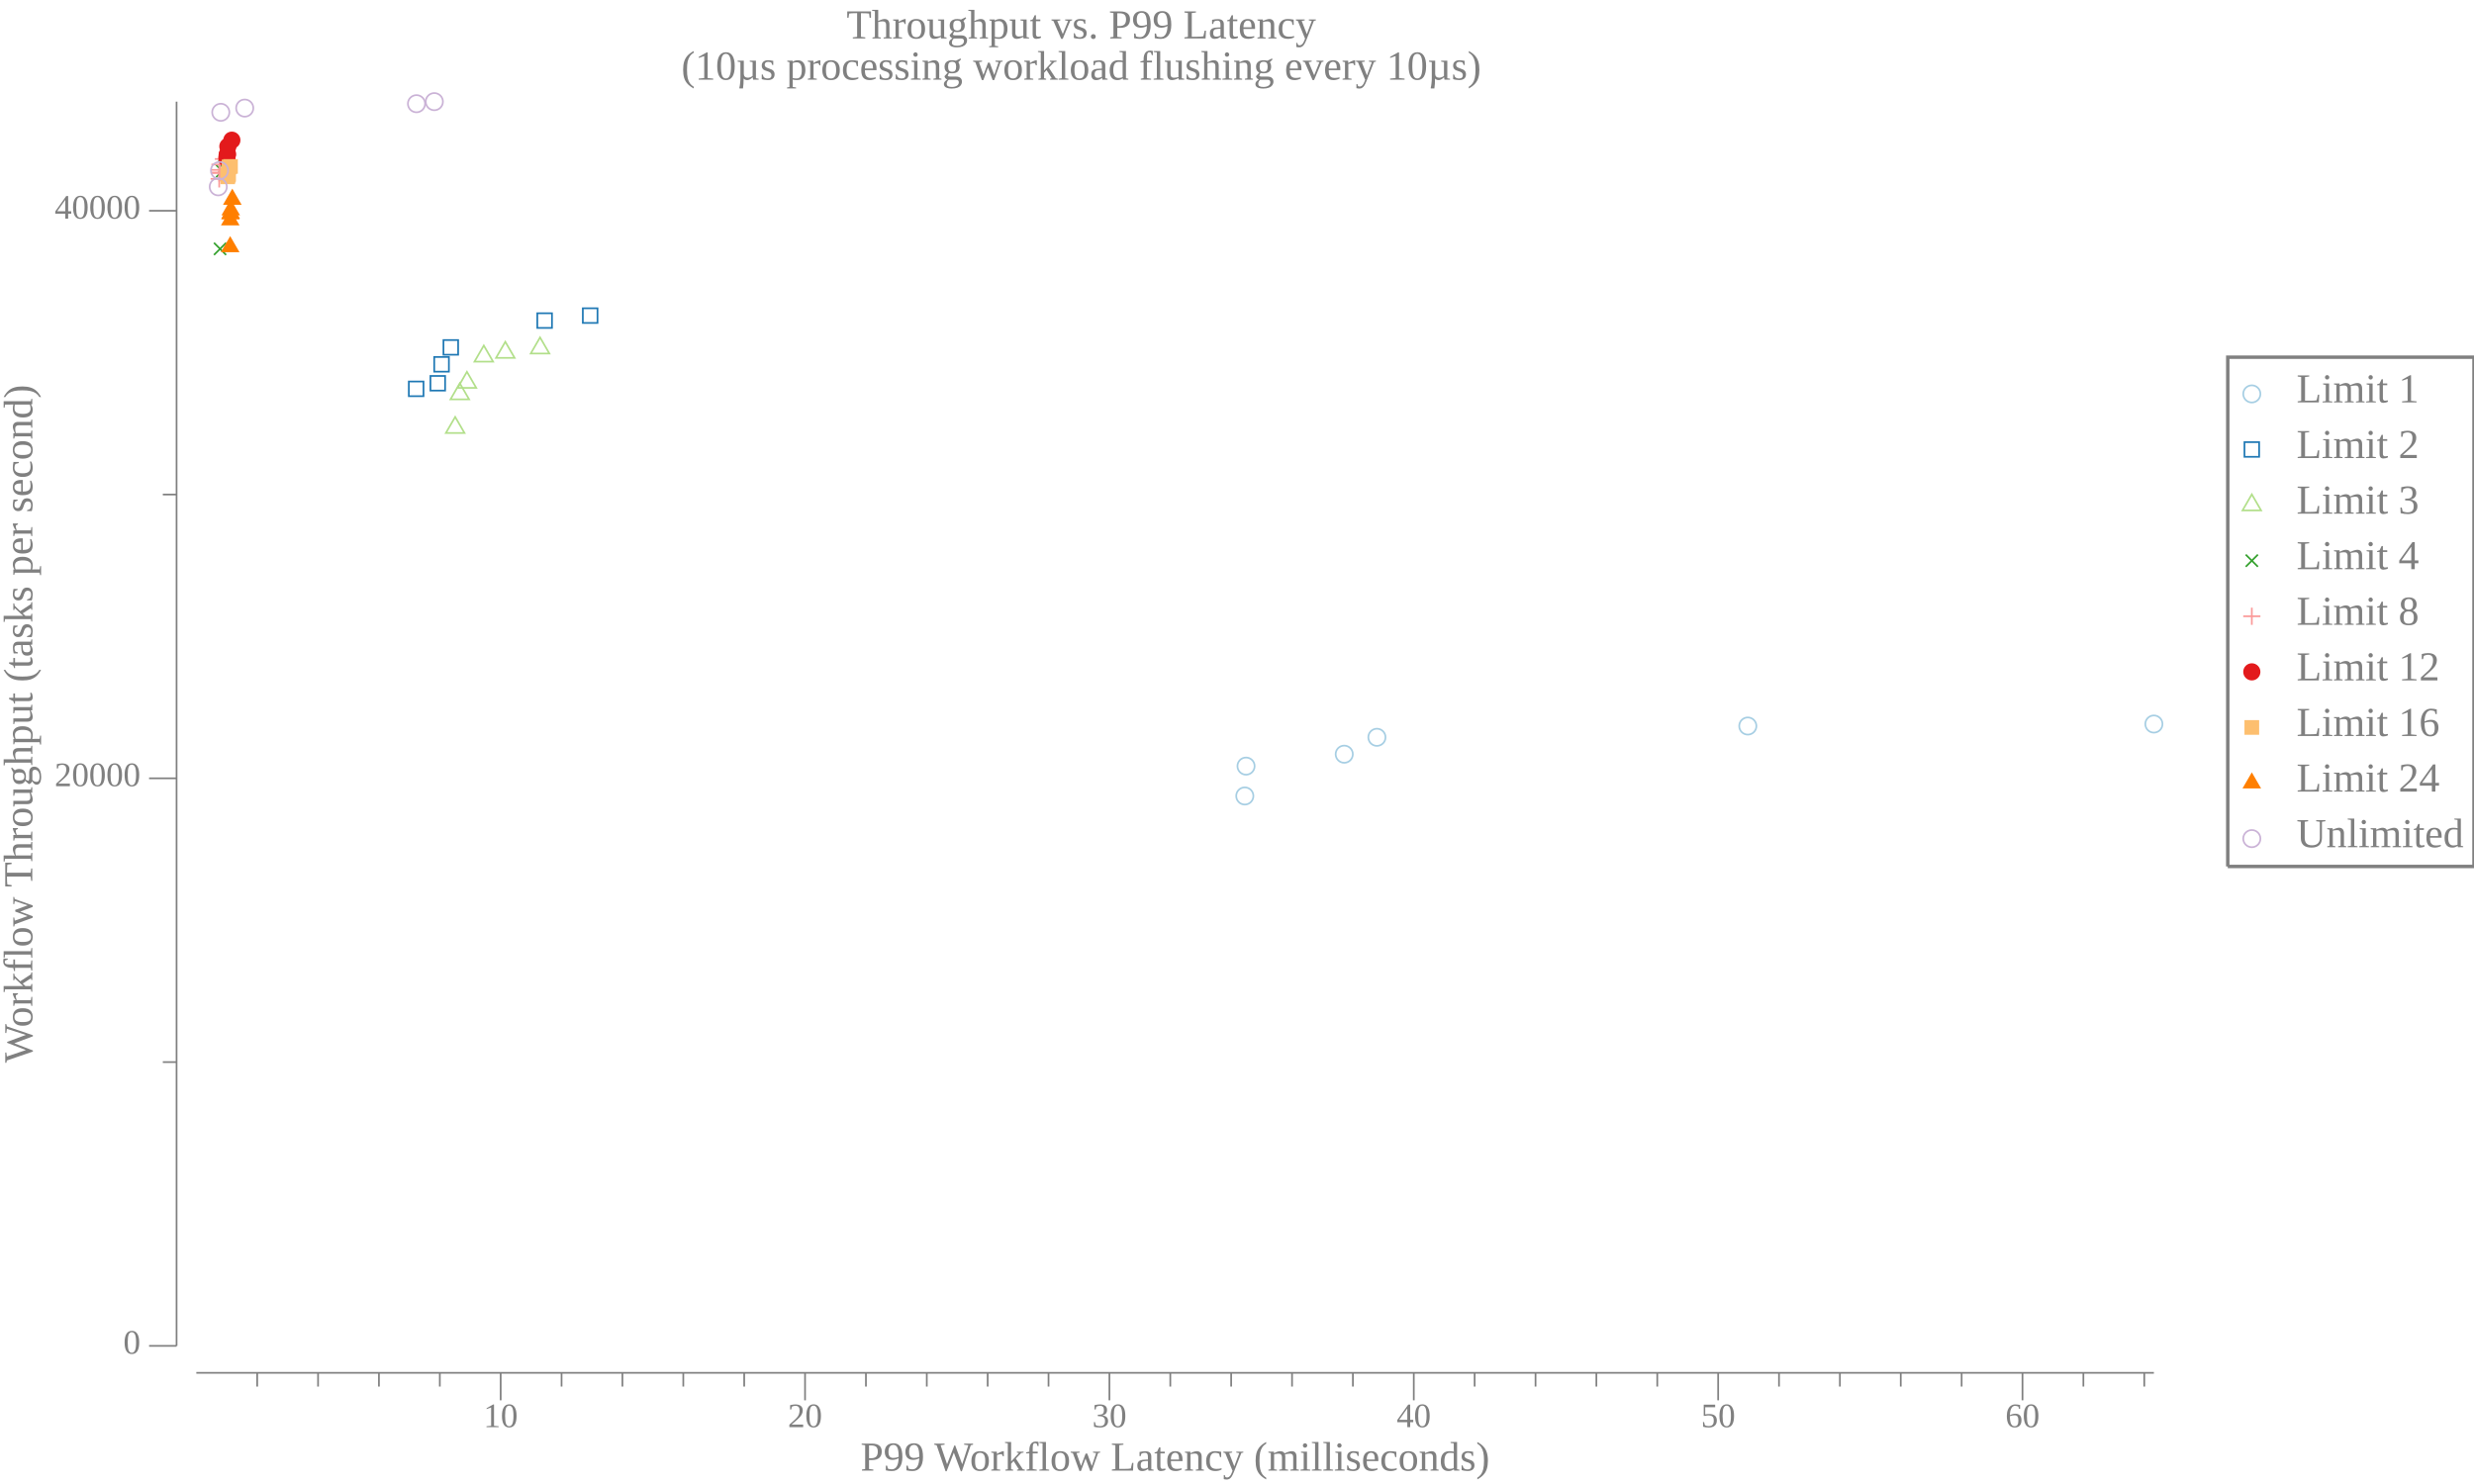
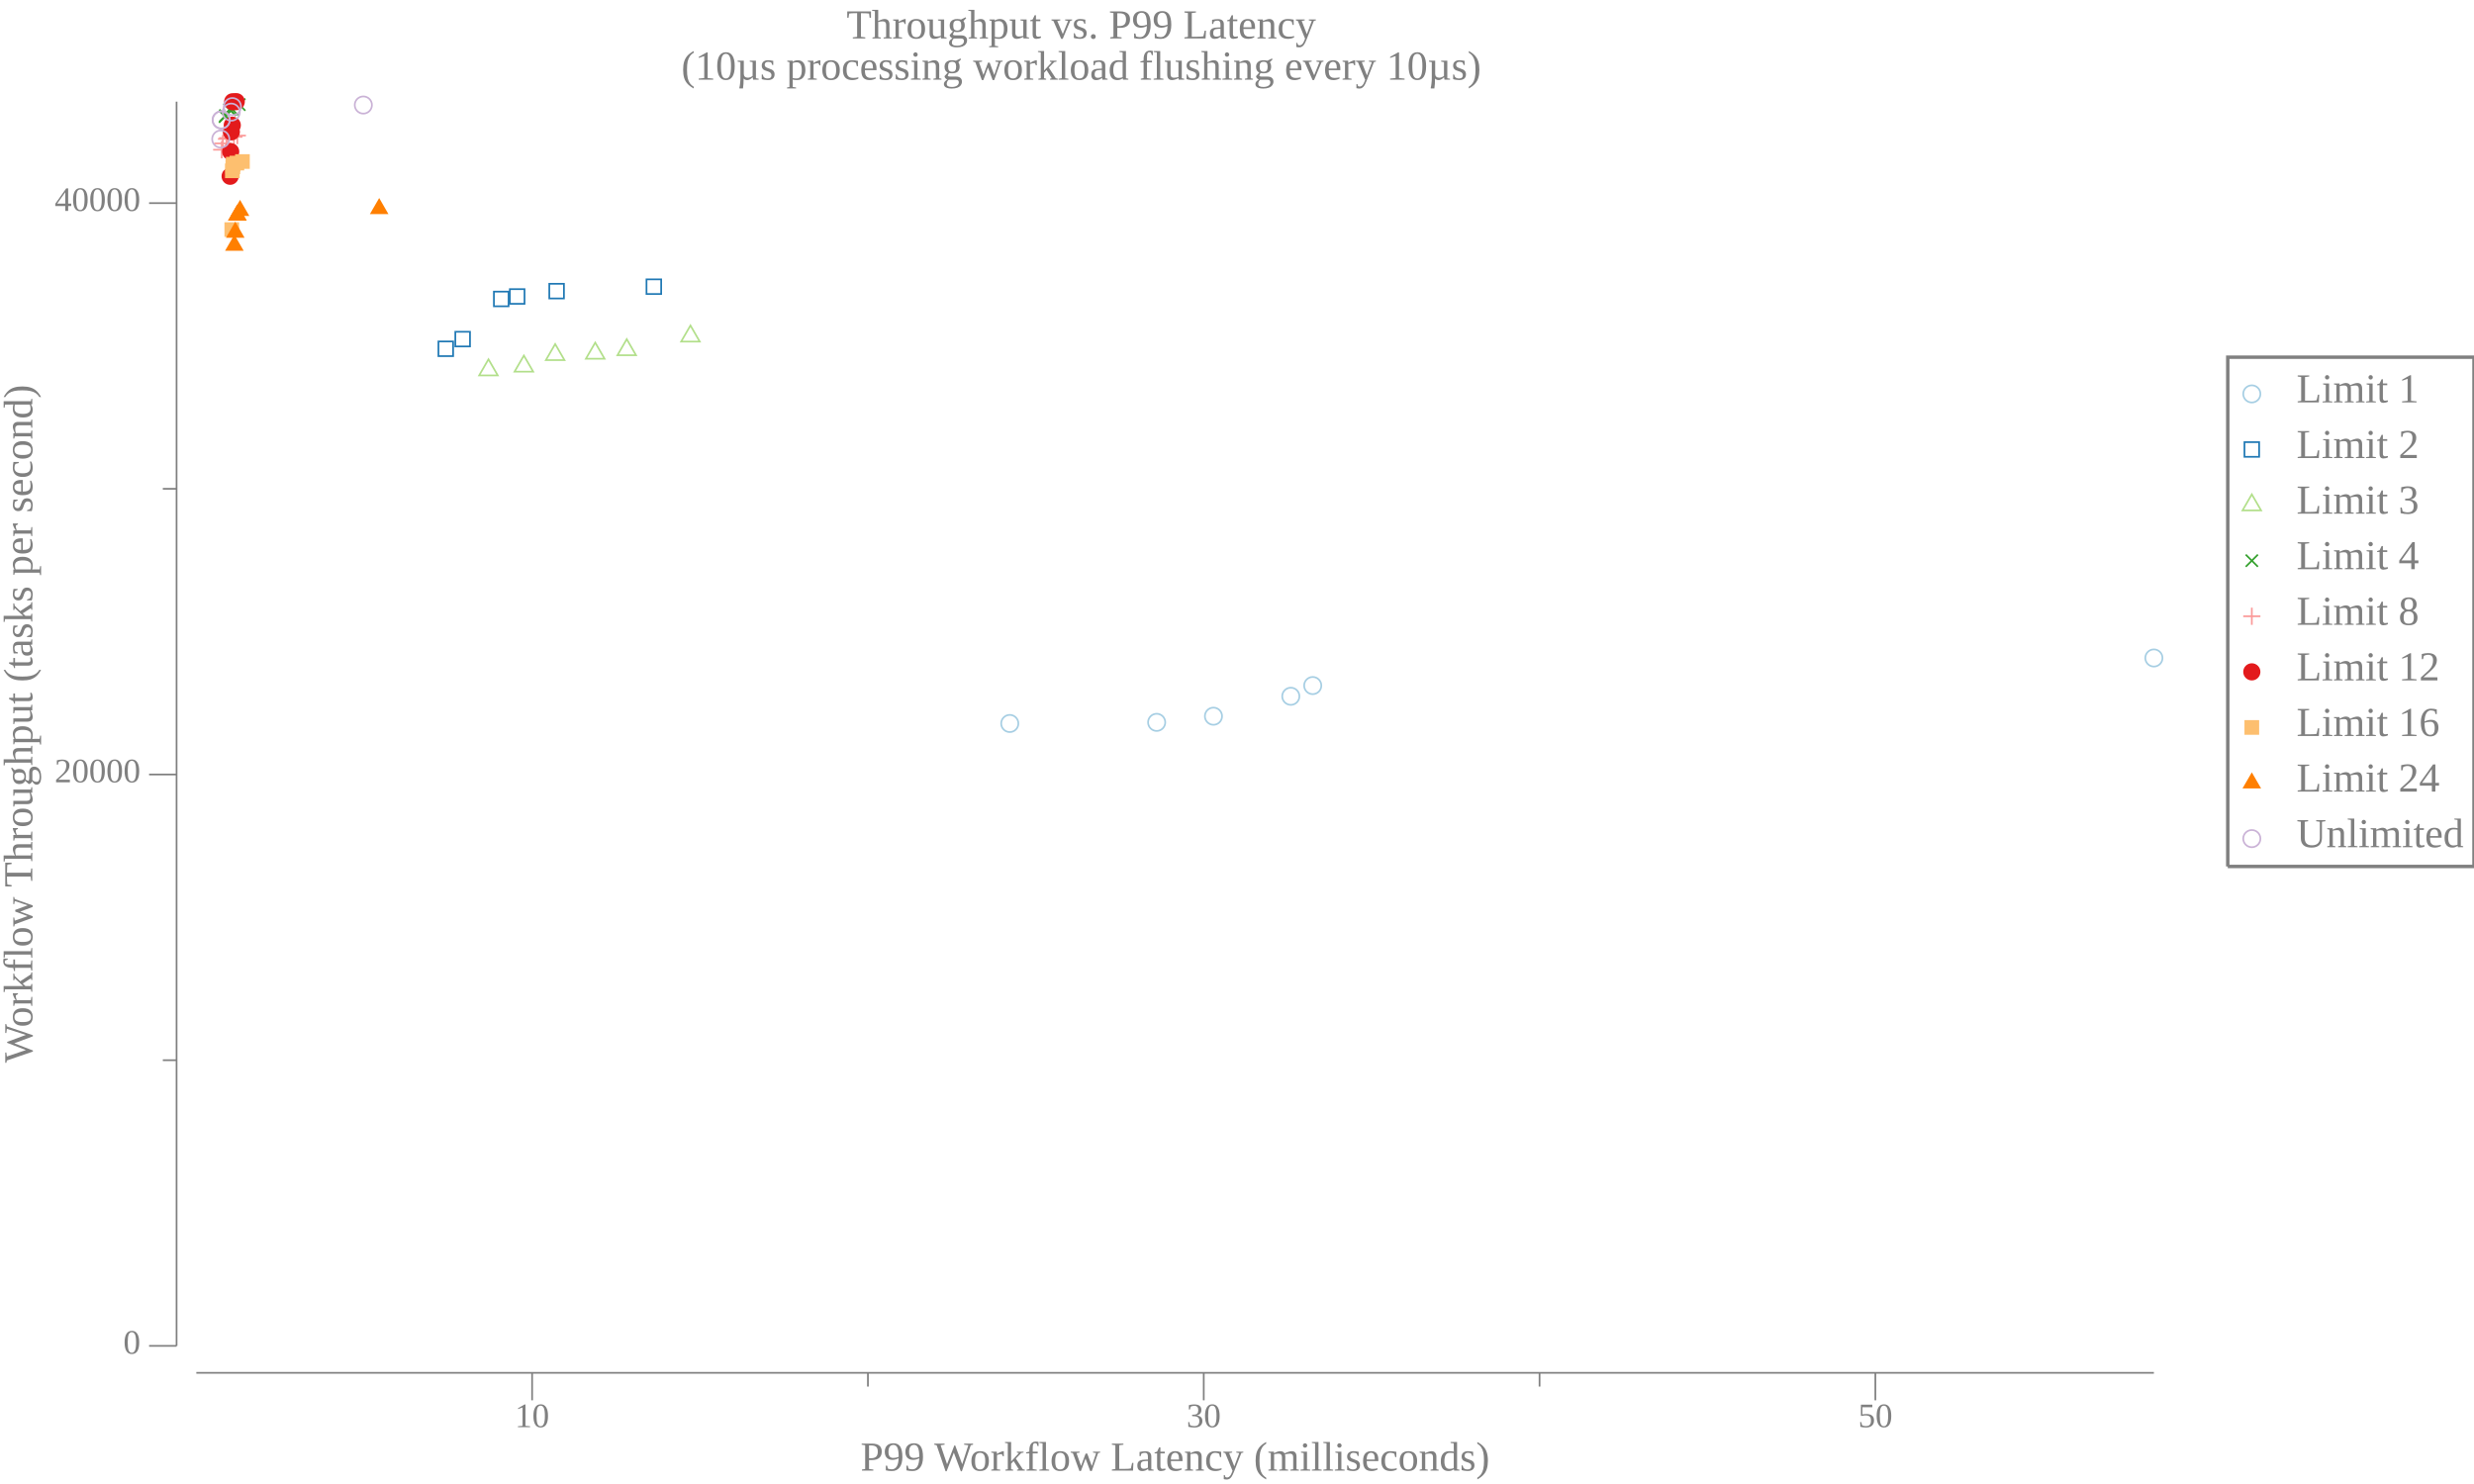
<svg xmlns="http://www.w3.org/2000/svg" width="720pt" height="432pt" viewBox="0 0 720 432">
  <g transform="scale(1, -1) translate(0, -432)">
    <path d="M657.84,317.33A2.5,2.5 0 1 1 652.84,317.33A2.5,2.5 0 1 1 657.84,317.33Z" style="fill:none;stroke:#A6CEE3;stroke-width:0.5" />
    <text x="668.34" y="-314.85" transform="scale(1, -1)" style="font-family:Liberation Serif;font-variant:normal;font-weight:normal;font-style:normal;font-size:12px;fill:#808080">Limit 1</text>
    <path d="M653.2,299.02L657.47,299.02L657.47,303.29L653.2,303.29Z" style="fill:none;stroke:#1F78B4;stroke-width:0.5" />
    <text x="668.34" y="-298.66" transform="scale(1, -1)" style="font-family:Liberation Serif;font-variant:normal;font-weight:normal;font-style:normal;font-size:12px;fill:#808080">Limit 2</text>
    <path d="M655.34,288.09L652.63,283.41L658.04,283.41Z" style="fill:none;stroke:#B2DF8A;stroke-width:0.5" />
    <text x="668.34" y="-282.48" transform="scale(1, -1)" style="font-family:Liberation Serif;font-variant:normal;font-weight:normal;font-style:normal;font-size:12px;fill:#808080">Limit 3</text>
    <path d="M653.57,267.02L657.11,270.55" style="fill:none;stroke:#33A02C;stroke-width:0.5" />
    <path d="M653.57,270.55L657.11,267.02" style="fill:none;stroke:#33A02C;stroke-width:0.5" />
    <text x="668.34" y="-266.3" transform="scale(1, -1)" style="font-family:Liberation Serif;font-variant:normal;font-weight:normal;font-style:normal;font-size:12px;fill:#808080">Limit 4</text>
    <path d="M655.34,255.1L655.34,250.1" style="fill:none;stroke:#FB9A99;stroke-width:0.5" />
    <path d="M652.84,252.6L657.84,252.6" style="fill:none;stroke:#FB9A99;stroke-width:0.5" />
    <text x="668.34" y="-250.11" transform="scale(1, -1)" style="font-family:Liberation Serif;font-variant:normal;font-weight:normal;font-style:normal;font-size:12px;fill:#808080">Limit 8</text>
    <path d="M657.84,236.42A2.5,2.5 0 1 1 652.84,236.42A2.5,2.5 0 1 1 657.84,236.42Z" style="fill:#E31A1C" />
    <text x="668.34" y="-233.93" transform="scale(1, -1)" style="font-family:Liberation Serif;font-variant:normal;font-weight:normal;font-style:normal;font-size:12px;fill:#808080">Limit 12</text>
    <path d="M653.2,218.1L657.47,218.1L657.47,222.37L653.2,222.37Z" style="fill:#FDBF6F" />
    <text x="668.34" y="-217.75" transform="scale(1, -1)" style="font-family:Liberation Serif;font-variant:normal;font-weight:normal;font-style:normal;font-size:12px;fill:#808080">Limit 16</text>
    <path d="M655.34,207.17L652.63,202.49L658.04,202.49Z" style="fill:#FF7F00" />
    <text x="668.34" y="-201.56" transform="scale(1, -1)" style="font-family:Liberation Serif;font-variant:normal;font-weight:normal;font-style:normal;font-size:12px;fill:#808080">Limit 24</text>
    <path d="M657.84,187.87A2.5,2.5 0 1 1 652.84,187.87A2.5,2.5 0 1 1 657.84,187.87Z" style="fill:none;stroke:#CAB2D6;stroke-width:0.5" />
    <text x="668.34" y="-185.38" transform="scale(1, -1)" style="font-family:Liberation Serif;font-variant:normal;font-weight:normal;font-style:normal;font-size:12px;fill:#808080">Unlimited</text>
    <path d="M648.34,179.77L648.34,328.02L720,328.02L720,179.77L648.34,179.77" style="fill:none;stroke:#808080" />
    <path d="M0,0L629.34,0L629.34,432L0,432Z" style="fill:#-8000000000000000-8000000000000000-8000000000000000;fill-opacity:0" />
    <text x="246.35" y="-420.81" transform="scale(1, -1)" style="font-family:Liberation Serif;font-variant:normal;font-weight:normal;font-style:normal;font-size:12px;fill:#808080">Throughput vs. P99 Latency</text>
    <text x="198.28" y="-408.81" transform="scale(1, -1)" style="font-family:Liberation Serif;font-variant:normal;font-weight:normal;font-style:normal;font-size:12px;fill:#808080">(10µs processing workload flushing every 10µs)</text>
    <text x="250.43" y="-3.902" transform="scale(1, -1)" style="font-family:Liberation Serif;font-variant:normal;font-weight:normal;font-style:normal;font-size:12px;fill:#808080">P99 Workflow Latency (milliseconds)</text>
-     <text x="140.71" y="-16.541" transform="scale(1, -1)" style="font-family:Liberation Serif;font-variant:normal;font-weight:normal;font-style:normal;font-size:10px;fill:#808080">10</text>
-     <text x="229.29" y="-16.541" transform="scale(1, -1)" style="font-family:Liberation Serif;font-variant:normal;font-weight:normal;font-style:normal;font-size:10px;fill:#808080">20</text>
-     <text x="317.87" y="-16.541" transform="scale(1, -1)" style="font-family:Liberation Serif;font-variant:normal;font-weight:normal;font-style:normal;font-size:10px;fill:#808080">30</text>
-     <text x="406.45" y="-16.541" transform="scale(1, -1)" style="font-family:Liberation Serif;font-variant:normal;font-weight:normal;font-style:normal;font-size:10px;fill:#808080">40</text>
-     <text x="495.03" y="-16.541" transform="scale(1, -1)" style="font-family:Liberation Serif;font-variant:normal;font-weight:normal;font-style:normal;font-size:10px;fill:#808080">50</text>
-     <text x="583.6" y="-16.541" transform="scale(1, -1)" style="font-family:Liberation Serif;font-variant:normal;font-weight:normal;font-style:normal;font-size:10px;fill:#808080">60</text>
-     <path d="M145.71,24.363L145.71,32.363" style="fill:none;stroke:#808080;stroke-width:0.5" />
-     <path d="M234.29,24.363L234.29,32.363" style="fill:none;stroke:#808080;stroke-width:0.5" />
-     <path d="M322.87,24.363L322.87,32.363" style="fill:none;stroke:#808080;stroke-width:0.5" />
-     <path d="M411.45,24.363L411.45,32.363" style="fill:none;stroke:#808080;stroke-width:0.5" />
-     <path d="M500.03,24.363L500.03,32.363" style="fill:none;stroke:#808080;stroke-width:0.5" />
-     <path d="M588.6,24.363L588.6,32.363" style="fill:none;stroke:#808080;stroke-width:0.5" />
-     <path d="M74.85,28.363L74.85,32.363" style="fill:none;stroke:#808080;stroke-width:0.5" />
-     <path d="M92.566,28.363L92.566,32.363" style="fill:none;stroke:#808080;stroke-width:0.5" />
-     <path d="M110.28,28.363L110.28,32.363" style="fill:none;stroke:#808080;stroke-width:0.5" />
-     <path d="M128,28.363L128,32.363" style="fill:none;stroke:#808080;stroke-width:0.5" />
-     <path d="M163.43,28.363L163.43,32.363" style="fill:none;stroke:#808080;stroke-width:0.5" />
-     <path d="M181.14,28.363L181.14,32.363" style="fill:none;stroke:#808080;stroke-width:0.5" />
-     <path d="M198.86,28.363L198.86,32.363" style="fill:none;stroke:#808080;stroke-width:0.5" />
-     <path d="M216.58,28.363L216.58,32.363" style="fill:none;stroke:#808080;stroke-width:0.5" />
-     <path d="M252.01,28.363L252.01,32.363" style="fill:none;stroke:#808080;stroke-width:0.5" />
-     <path d="M269.72,28.363L269.72,32.363" style="fill:none;stroke:#808080;stroke-width:0.5" />
-     <path d="M287.44,28.363L287.44,32.363" style="fill:none;stroke:#808080;stroke-width:0.5" />
-     <path d="M305.15,28.363L305.15,32.363" style="fill:none;stroke:#808080;stroke-width:0.5" />
-     <path d="M340.59,28.363L340.59,32.363" style="fill:none;stroke:#808080;stroke-width:0.5" />
-     <path d="M358.3,28.363L358.3,32.363" style="fill:none;stroke:#808080;stroke-width:0.5" />
-     <path d="M376.02,28.363L376.02,32.363" style="fill:none;stroke:#808080;stroke-width:0.5" />
-     <path d="M393.73,28.363L393.73,32.363" style="fill:none;stroke:#808080;stroke-width:0.5" />
-     <path d="M429.16,28.363L429.16,32.363" style="fill:none;stroke:#808080;stroke-width:0.5" />
-     <path d="M446.88,28.363L446.88,32.363" style="fill:none;stroke:#808080;stroke-width:0.5" />
-     <path d="M464.59,28.363L464.59,32.363" style="fill:none;stroke:#808080;stroke-width:0.5" />
-     <path d="M482.31,28.363L482.31,32.363" style="fill:none;stroke:#808080;stroke-width:0.5" />
-     <path d="M517.74,28.363L517.74,32.363" style="fill:none;stroke:#808080;stroke-width:0.5" />
-     <path d="M535.46,28.363L535.46,32.363" style="fill:none;stroke:#808080;stroke-width:0.5" />
-     <path d="M553.17,28.363L553.17,32.363" style="fill:none;stroke:#808080;stroke-width:0.5" />
-     <path d="M570.89,28.363L570.89,32.363" style="fill:none;stroke:#808080;stroke-width:0.5" />
-     <path d="M606.32,28.363L606.32,32.363" style="fill:none;stroke:#808080;stroke-width:0.5" />
-     <path d="M624.04,28.363L624.04,32.363" style="fill:none;stroke:#808080;stroke-width:0.5" />
+     <text x="149.86" y="-16.541" transform="scale(1, -1)" style="font-family:Liberation Serif;font-variant:normal;font-weight:normal;font-style:normal;font-size:10px;fill:#808080">10</text>
+     <text x="345.32" y="-16.541" transform="scale(1, -1)" style="font-family:Liberation Serif;font-variant:normal;font-weight:normal;font-style:normal;font-size:10px;fill:#808080">30</text>
+     <text x="540.78" y="-16.541" transform="scale(1, -1)" style="font-family:Liberation Serif;font-variant:normal;font-weight:normal;font-style:normal;font-size:10px;fill:#808080">50</text>
+     <path d="M154.86,24.363L154.86,32.363" style="fill:none;stroke:#808080;stroke-width:0.5" />
+     <path d="M350.32,24.363L350.32,32.363" style="fill:none;stroke:#808080;stroke-width:0.5" />
+     <path d="M545.78,24.363L545.78,32.363" style="fill:none;stroke:#808080;stroke-width:0.5" />
+     <path d="M252.59,28.363L252.59,32.363" style="fill:none;stroke:#808080;stroke-width:0.5" />
+     <path d="M448.05,28.363L448.05,32.363" style="fill:none;stroke:#808080;stroke-width:0.5" />
    <path d="M57.135,32.363L626.84,32.363" style="fill:none;stroke:#808080;stroke-width:0.5" />
    <g transform="rotate(90)">
      <text x="122.59" y="9.387" transform="scale(1, -1)" style="font-family:Liberation Serif;font-variant:normal;font-weight:normal;font-style:normal;font-size:12px;fill:#808080">Workflow Throughput (tasks per second)</text>
    </g>
    <text x="35.885" y="-37.924" transform="scale(1, -1)" style="font-family:Liberation Serif;font-variant:normal;font-weight:normal;font-style:normal;font-size:10px;fill:#808080">0</text>
-     <text x="15.885" y="-203.14" transform="scale(1, -1)" style="font-family:Liberation Serif;font-variant:normal;font-weight:normal;font-style:normal;font-size:10px;fill:#808080">20000</text>
-     <text x="15.885" y="-368.36" transform="scale(1, -1)" style="font-family:Liberation Serif;font-variant:normal;font-weight:normal;font-style:normal;font-size:10px;fill:#808080">40000</text>
+     <text x="15.885" y="-204.26" transform="scale(1, -1)" style="font-family:Liberation Serif;font-variant:normal;font-weight:normal;font-style:normal;font-size:10px;fill:#808080">20000</text>
+     <text x="15.885" y="-370.59" transform="scale(1, -1)" style="font-family:Liberation Serif;font-variant:normal;font-weight:normal;font-style:normal;font-size:10px;fill:#808080">40000</text>
    <path d="M43.385,40.209L51.385,40.209" style="fill:none;stroke:#808080;stroke-width:0.5" />
-     <path d="M43.385,205.43L51.385,205.43" style="fill:none;stroke:#808080;stroke-width:0.5" />
-     <path d="M43.385,370.65L51.385,370.65" style="fill:none;stroke:#808080;stroke-width:0.5" />
-     <path d="M47.385,122.82L51.385,122.82" style="fill:none;stroke:#808080;stroke-width:0.5" />
-     <path d="M47.385,288.04L51.385,288.04" style="fill:none;stroke:#808080;stroke-width:0.5" />
+     <path d="M43.385,206.54L51.385,206.54" style="fill:none;stroke:#808080;stroke-width:0.5" />
+     <path d="M43.385,372.87L51.385,372.87" style="fill:none;stroke:#808080;stroke-width:0.5" />
+     <path d="M47.385,123.37L51.385,123.37" style="fill:none;stroke:#808080;stroke-width:0.5" />
+     <path d="M47.385,289.71L51.385,289.71" style="fill:none;stroke:#808080;stroke-width:0.5" />
    <path d="M51.385,40.209L51.385,402.41" style="fill:none;stroke:#808080;stroke-width:0.5" />
-     <path d="M364.77,200.29A2.5,2.5 0 1 1 359.77,200.29A2.5,2.5 0 1 1 364.77,200.29Z" style="fill:none;stroke:#A6CEE3;stroke-width:0.5" />
-     <path d="M365.13,208.98A2.5,2.5 0 1 1 360.13,208.98A2.5,2.5 0 1 1 365.13,208.98Z" style="fill:none;stroke:#A6CEE3;stroke-width:0.5" />
-     <path d="M393.71,212.45A2.5,2.5 0 1 1 388.71,212.45A2.5,2.5 0 1 1 393.71,212.45Z" style="fill:none;stroke:#A6CEE3;stroke-width:0.5" />
-     <path d="M403.22,217.37A2.5,2.5 0 1 1 398.22,217.37A2.5,2.5 0 1 1 403.22,217.37Z" style="fill:none;stroke:#A6CEE3;stroke-width:0.5" />
-     <path d="M511.16,220.65A2.5,2.5 0 1 1 506.16,220.65A2.5,2.5 0 1 1 511.16,220.65Z" style="fill:none;stroke:#A6CEE3;stroke-width:0.5" />
-     <path d="M629.34,221.23A2.5,2.5 0 1 1 624.34,221.23A2.5,2.5 0 1 1 629.34,221.23Z" style="fill:none;stroke:#A6CEE3;stroke-width:0.5" />
-     <path d="M118.98,316.67L123.25,316.67L123.25,320.94L118.98,320.94Z" style="fill:none;stroke:#1F78B4;stroke-width:0.5" />
-     <path d="M125.27,318.3L129.54,318.3L129.54,322.56L125.27,322.56Z" style="fill:none;stroke:#1F78B4;stroke-width:0.5" />
-     <path d="M126.37,323.81L130.64,323.81L130.64,328.08L126.37,328.08Z" style="fill:none;stroke:#1F78B4;stroke-width:0.5" />
-     <path d="M129.06,328.74L133.33,328.74L133.33,333.01L129.06,333.01Z" style="fill:none;stroke:#1F78B4;stroke-width:0.5" />
-     <path d="M156.37,336.54L160.64,336.54L160.64,340.81L156.37,340.81Z" style="fill:none;stroke:#1F78B4;stroke-width:0.5" />
-     <path d="M169.62,337.99L173.89,337.99L173.89,342.26L169.62,342.26Z" style="fill:none;stroke:#1F78B4;stroke-width:0.5" />
-     <path d="M132.47,310.63L129.76,305.95L135.18,305.95Z" style="fill:none;stroke:#B2DF8A;stroke-width:0.5" />
-     <path d="M133.81,320.44L131.11,315.75L136.52,315.75Z" style="fill:none;stroke:#B2DF8A;stroke-width:0.5" />
-     <path d="M135.89,323.77L133.19,319.08L138.6,319.08Z" style="fill:none;stroke:#B2DF8A;stroke-width:0.5" />
-     <path d="M140.8,331.42L138.09,326.73L143.5,326.73Z" style="fill:none;stroke:#B2DF8A;stroke-width:0.5" />
-     <path d="M147.06,332.51L144.36,327.82L149.77,327.82Z" style="fill:none;stroke:#B2DF8A;stroke-width:0.5" />
-     <path d="M157.17,333.78L154.46,329.09L159.88,329.09Z" style="fill:none;stroke:#B2DF8A;stroke-width:0.5" />
-     <path d="M62.271,357.79L65.807,361.32" style="fill:none;stroke:#33A02C;stroke-width:0.5" />
-     <path d="M62.271,361.32L65.807,357.79" style="fill:none;stroke:#33A02C;stroke-width:0.5" />
-     <path d="M62.911,380.42L66.446,383.96" style="fill:none;stroke:#33A02C;stroke-width:0.5" />
-     <path d="M62.911,383.96L66.446,380.42" style="fill:none;stroke:#33A02C;stroke-width:0.5" />
-     <path d="M63.48,381.64L67.016,385.17" style="fill:none;stroke:#33A02C;stroke-width:0.5" />
-     <path d="M63.48,385.17L67.016,381.64" style="fill:none;stroke:#33A02C;stroke-width:0.5" />
-     <path d="M63.93,383.37L67.465,386.91" style="fill:none;stroke:#33A02C;stroke-width:0.5" />
-     <path d="M63.93,386.91L67.465,383.37" style="fill:none;stroke:#33A02C;stroke-width:0.5" />
-     <path d="M64.438,385.39L67.974,388.93" style="fill:none;stroke:#33A02C;stroke-width:0.5" />
-     <path d="M64.438,388.93L67.974,385.39" style="fill:none;stroke:#33A02C;stroke-width:0.5" />
-     <path d="M64.471,386.25L68.007,389.79" style="fill:none;stroke:#33A02C;stroke-width:0.5" />
-     <path d="M64.471,389.79L68.007,386.25" style="fill:none;stroke:#33A02C;stroke-width:0.5" />
-     <path d="M63.796,382.43L63.796,377.43" style="fill:none;stroke:#FB9A99;stroke-width:0.5" />
-     <path d="M61.296,379.93L66.296,379.93" style="fill:none;stroke:#FB9A99;stroke-width:0.5" />
-     <path d="M63.815,384.14L63.815,379.14" style="fill:none;stroke:#FB9A99;stroke-width:0.5" />
-     <path d="M61.315,381.64L66.315,381.64" style="fill:none;stroke:#FB9A99;stroke-width:0.5" />
-     <path d="M63.906,384.28L63.906,379.28" style="fill:none;stroke:#FB9A99;stroke-width:0.5" />
-     <path d="M61.406,381.78L66.406,381.78" style="fill:none;stroke:#FB9A99;stroke-width:0.5" />
-     <path d="M63.935,385.04L63.935,380.04" style="fill:none;stroke:#FB9A99;stroke-width:0.5" />
-     <path d="M61.435,382.54L66.435,382.54" style="fill:none;stroke:#FB9A99;stroke-width:0.5" />
-     <path d="M64.029,386.61L64.029,381.61" style="fill:none;stroke:#FB9A99;stroke-width:0.5" />
-     <path d="M61.529,384.11L66.529,384.11" style="fill:none;stroke:#FB9A99;stroke-width:0.5" />
-     <path d="M65.009,388.22L65.009,383.22" style="fill:none;stroke:#FB9A99;stroke-width:0.5" />
-     <path d="M62.509,385.72L67.509,385.72" style="fill:none;stroke:#FB9A99;stroke-width:0.5" />
-     <path d="M68.534,385.82A2.5,2.5 0 1 1 63.534,385.82A2.5,2.5 0 1 1 68.534,385.82Z" style="fill:#E31A1C" />
-     <path d="M68.564,386.45A2.5,2.5 0 1 1 63.564,386.45A2.5,2.5 0 1 1 68.564,386.45Z" style="fill:#E31A1C" />
-     <path d="M68.626,386.86A2.5,2.5 0 1 1 63.626,386.86A2.5,2.5 0 1 1 68.626,386.86Z" style="fill:#E31A1C" />
-     <path d="M68.719,387.17A2.5,2.5 0 1 1 63.719,387.17A2.5,2.5 0 1 1 68.719,387.17Z" style="fill:#E31A1C" />
-     <path d="M68.817,389.38A2.5,2.5 0 1 1 63.817,389.38A2.5,2.5 0 1 1 68.817,389.38Z" style="fill:#E31A1C" />
-     <path d="M69.974,391.19A2.5,2.5 0 1 1 64.974,391.19A2.5,2.5 0 1 1 69.974,391.19Z" style="fill:#E31A1C" />
-     <path d="M64.131,378.39L68.398,378.39L68.398,382.65L64.131,382.65Z" style="fill:#FDBF6F" />
-     <path d="M64.21,378.83L68.478,378.83L68.478,383.1L64.21,383.1Z" style="fill:#FDBF6F" />
-     <path d="M64.329,378.95L68.597,378.95L68.597,383.22L64.329,383.22Z" style="fill:#FDBF6F" />
-     <path d="M64.358,379.19L68.626,379.19L68.626,383.46L64.358,383.46Z" style="fill:#FDBF6F" />
-     <path d="M64.519,381.26L68.787,381.26L68.787,385.53L64.519,385.53Z" style="fill:#FDBF6F" />
-     <path d="M64.95,381.41L69.218,381.41L69.218,385.68L64.95,385.68Z" style="fill:#FDBF6F" />
-     <path d="M66.991,363.27L64.285,358.58L69.698,358.58Z" style="fill:#FF7F00" />
-     <path d="M67.004,371.08L64.297,366.39L69.71,366.39Z" style="fill:#FF7F00" />
-     <path d="M67.07,372.83L64.364,368.14L69.776,368.14Z" style="fill:#FF7F00" />
-     <path d="M67.128,373.05L64.422,368.36L69.834,368.36Z" style="fill:#FF7F00" />
-     <path d="M67.151,374L64.445,369.32L69.858,369.32Z" style="fill:#FF7F00" />
-     <path d="M67.608,377.08L64.902,372.39L70.315,372.39Z" style="fill:#FF7F00" />
-     <path d="M66.015,377.62A2.5,2.5 0 1 1 61.015,377.62A2.5,2.5 0 1 1 66.015,377.62Z" style="fill:none;stroke:#CAB2D6;stroke-width:0.5" />
-     <path d="M66.386,382.36A2.5,2.5 0 1 1 61.386,382.36A2.5,2.5 0 1 1 66.386,382.36Z" style="fill:none;stroke:#CAB2D6;stroke-width:0.5" />
-     <path d="M66.756,399.31A2.5,2.5 0 1 1 61.756,399.31A2.5,2.5 0 1 1 66.756,399.31Z" style="fill:none;stroke:#CAB2D6;stroke-width:0.5" />
-     <path d="M73.724,400.54A2.5,2.5 0 1 1 68.724,400.54A2.5,2.5 0 1 1 73.724,400.54Z" style="fill:none;stroke:#CAB2D6;stroke-width:0.5" />
-     <path d="M123.71,401.81A2.5,2.5 0 1 1 118.71,401.81A2.5,2.5 0 1 1 123.71,401.81Z" style="fill:none;stroke:#CAB2D6;stroke-width:0.5" />
-     <path d="M128.9,402.41A2.5,2.5 0 1 1 123.9,402.41A2.5,2.5 0 1 1 128.9,402.41Z" style="fill:none;stroke:#CAB2D6;stroke-width:0.5" />
+     <path d="M296.37,221.39A2.5,2.5 0 1 1 291.37,221.39A2.5,2.5 0 1 1 296.37,221.39Z" style="fill:none;stroke:#A6CEE3;stroke-width:0.5" />
+     <path d="M339.12,221.72A2.5,2.5 0 1 1 334.12,221.72A2.5,2.5 0 1 1 339.12,221.72Z" style="fill:none;stroke:#A6CEE3;stroke-width:0.5" />
+     <path d="M355.65,223.51A2.5,2.5 0 1 1 350.65,223.51A2.5,2.5 0 1 1 355.65,223.51Z" style="fill:none;stroke:#A6CEE3;stroke-width:0.5" />
+     <path d="M378.16,229.31A2.5,2.5 0 1 1 373.16,229.31A2.5,2.5 0 1 1 378.16,229.31Z" style="fill:none;stroke:#A6CEE3;stroke-width:0.5" />
+     <path d="M384.54,232.43A2.5,2.5 0 1 1 379.54,232.43A2.5,2.5 0 1 1 384.54,232.43Z" style="fill:none;stroke:#A6CEE3;stroke-width:0.5" />
+     <path d="M629.34,240.46A2.5,2.5 0 1 1 624.34,240.46A2.5,2.5 0 1 1 629.34,240.46Z" style="fill:none;stroke:#A6CEE3;stroke-width:0.5" />
+     <path d="M127.6,328.33L131.87,328.33L131.87,332.6L127.6,332.6Z" style="fill:none;stroke:#1F78B4;stroke-width:0.5" />
+     <path d="M132.51,331.15L136.78,331.15L136.78,335.42L132.51,335.42Z" style="fill:none;stroke:#1F78B4;stroke-width:0.5" />
+     <path d="M143.74,342.84L148.01,342.84L148.01,347.11L143.74,347.11Z" style="fill:none;stroke:#1F78B4;stroke-width:0.5" />
+     <path d="M148.38,343.56L152.65,343.56L152.65,347.83L148.38,347.83Z" style="fill:none;stroke:#1F78B4;stroke-width:0.5" />
+     <path d="M159.86,345.12L164.12,345.12L164.12,349.39L159.86,349.39Z" style="fill:none;stroke:#1F78B4;stroke-width:0.5" />
+     <path d="M188.15,346.41L192.42,346.41L192.42,350.68L188.15,350.68Z" style="fill:none;stroke:#1F78B4;stroke-width:0.5" />
+     <path d="M142.16,327.41L139.45,322.72L144.86,322.72Z" style="fill:none;stroke:#B2DF8A;stroke-width:0.5" />
+     <path d="M152.46,328.5L149.75,323.81L155.17,323.81Z" style="fill:none;stroke:#B2DF8A;stroke-width:0.5" />
+     <path d="M161.57,331.85L158.86,327.16L164.28,327.16Z" style="fill:none;stroke:#B2DF8A;stroke-width:0.5" />
+     <path d="M173.23,332.27L170.52,327.58L175.94,327.58Z" style="fill:none;stroke:#B2DF8A;stroke-width:0.5" />
+     <path d="M182.4,333.27L179.69,328.58L185.1,328.58Z" style="fill:none;stroke:#B2DF8A;stroke-width:0.5" />
+     <path d="M200.94,337.25L198.23,332.56L203.65,332.56Z" style="fill:none;stroke:#B2DF8A;stroke-width:0.5" />
+     <path d="M63.737,396.27L67.273,399.81" style="fill:none;stroke:#33A02C;stroke-width:0.5" />
+     <path d="M63.737,399.81L67.273,396.27" style="fill:none;stroke:#33A02C;stroke-width:0.5" />
+     <path d="M63.834,396.59L67.37,400.13" style="fill:none;stroke:#33A02C;stroke-width:0.5" />
+     <path d="M63.834,400.13L67.37,396.59" style="fill:none;stroke:#33A02C;stroke-width:0.5" />
+     <path d="M65.067,398.32L68.603,401.86" style="fill:none;stroke:#33A02C;stroke-width:0.5" />
+     <path d="M65.067,401.86L68.603,398.32" style="fill:none;stroke:#33A02C;stroke-width:0.5" />
+     <path d="M65.144,398.37L68.679,401.9" style="fill:none;stroke:#33A02C;stroke-width:0.5" />
+     <path d="M65.144,401.9L68.679,398.37" style="fill:none;stroke:#33A02C;stroke-width:0.5" />
+     <path d="M65.766,398.46L69.301,401.99" style="fill:none;stroke:#33A02C;stroke-width:0.5" />
+     <path d="M65.766,401.99L69.301,398.46" style="fill:none;stroke:#33A02C;stroke-width:0.5" />
+     <path d="M67.862,399.78L71.397,403.31" style="fill:none;stroke:#33A02C;stroke-width:0.5" />
+     <path d="M67.862,403.31L71.397,399.78" style="fill:none;stroke:#33A02C;stroke-width:0.5" />
+     <path d="M64.526,390.91L64.526,385.91" style="fill:none;stroke:#FB9A99;stroke-width:0.5" />
+     <path d="M62.026,388.41L67.026,388.41" style="fill:none;stroke:#FB9A99;stroke-width:0.5" />
+     <path d="M64.839,392.75L64.839,387.75" style="fill:none;stroke:#FB9A99;stroke-width:0.5" />
+     <path d="M62.339,390.25L67.339,390.25" style="fill:none;stroke:#FB9A99;stroke-width:0.5" />
+     <path d="M65.927,394.06L65.927,389.06" style="fill:none;stroke:#FB9A99;stroke-width:0.5" />
+     <path d="M63.427,391.56L68.427,391.56" style="fill:none;stroke:#FB9A99;stroke-width:0.5" />
+     <path d="M66.266,394.33L66.266,389.33" style="fill:none;stroke:#FB9A99;stroke-width:0.5" />
+     <path d="M63.766,391.83L68.766,391.83" style="fill:none;stroke:#FB9A99;stroke-width:0.5" />
+     <path d="M68.073,394.66L68.073,389.66" style="fill:none;stroke:#FB9A99;stroke-width:0.5" />
+     <path d="M65.573,392.16L70.573,392.16" style="fill:none;stroke:#FB9A99;stroke-width:0.5" />
+     <path d="M69.073,395.03L69.073,390.03" style="fill:none;stroke:#FB9A99;stroke-width:0.5" />
+     <path d="M66.573,392.53L71.573,392.53" style="fill:none;stroke:#FB9A99;stroke-width:0.5" />
+     <path d="M69.476,380.69A2.5,2.5 0 1 1 64.476,380.69A2.5,2.5 0 1 1 69.476,380.69Z" style="fill:#E31A1C" />
+     <path d="M69.634,387.86A2.5,2.5 0 1 1 64.634,387.86A2.5,2.5 0 1 1 69.634,387.86Z" style="fill:#E31A1C" />
+     <path d="M69.827,393.62A2.5,2.5 0 1 1 64.827,393.62A2.5,2.5 0 1 1 69.827,393.62Z" style="fill:#E31A1C" />
+     <path d="M70.099,395.55A2.5,2.5 0 1 1 65.099,395.55A2.5,2.5 0 1 1 70.099,395.55Z" style="fill:#E31A1C" />
+     <path d="M70.213,402.38A2.5,2.5 0 1 1 65.213,402.38A2.5,2.5 0 1 1 70.213,402.38Z" style="fill:#E31A1C" />
+     <path d="M71.255,402.41A2.5,2.5 0 1 1 66.255,402.41A2.5,2.5 0 1 1 71.255,402.41Z" style="fill:#E31A1C" />
+     <path d="M65.32,363.04L69.587,363.04L69.587,367.3L65.32,367.3Z" style="fill:#FDBF6F" />
+     <path d="M65.483,380.14L69.751,380.14L69.751,384.4L65.483,384.4Z" style="fill:#FDBF6F" />
+     <path d="M65.627,381.31L69.895,381.31L69.895,385.58L65.627,385.58Z" style="fill:#FDBF6F" />
+     <path d="M65.74,382.07L70.008,382.07L70.008,386.34L65.74,386.34Z" style="fill:#FDBF6F" />
+     <path d="M66.81,382.39L71.077,382.39L71.077,386.66L66.81,386.66Z" style="fill:#FDBF6F" />
+     <path d="M68.424,382.85L72.692,382.85L72.692,387.11L68.424,387.11Z" style="fill:#FDBF6F" />
+     <path d="M68.207,363.69L65.501,359L70.914,359Z" style="fill:#FF7F00" />
+     <path d="M68.466,367.48L65.76,362.79L71.173,362.79Z" style="fill:#FF7F00" />
+     <path d="M69.017,372.44L66.311,367.75L71.723,367.75Z" style="fill:#FF7F00" />
+     <path d="M69.12,372.49L66.414,367.8L71.826,367.8Z" style="fill:#FF7F00" />
+     <path d="M69.86,373.82L67.153,369.13L72.566,369.13Z" style="fill:#FF7F00" />
+     <path d="M110.35,374.36L107.64,369.67L113.05,369.67Z" style="fill:#FF7F00" />
+     <path d="M66.749,391.52A2.5,2.5 0 1 1 61.749,391.52A2.5,2.5 0 1 1 66.749,391.52Z" style="fill:none;stroke:#CAB2D6;stroke-width:0.5" />
+     <path d="M66.863,397.06A2.5,2.5 0 1 1 61.863,397.06A2.5,2.5 0 1 1 66.863,397.06Z" style="fill:none;stroke:#CAB2D6;stroke-width:0.5" />
+     <path d="M66.893,397.11A2.5,2.5 0 1 1 61.893,397.11A2.5,2.5 0 1 1 66.893,397.11Z" style="fill:none;stroke:#CAB2D6;stroke-width:0.5" />
+     <path d="M69.797,399.36A2.5,2.5 0 1 1 64.797,399.36A2.5,2.5 0 1 1 69.797,399.36Z" style="fill:none;stroke:#CAB2D6;stroke-width:0.5" />
+     <path d="M70.139,400.97A2.5,2.5 0 1 1 65.139,400.97A2.5,2.5 0 1 1 70.139,400.97Z" style="fill:none;stroke:#CAB2D6;stroke-width:0.5" />
+     <path d="M108.24,401.43A2.5,2.5 0 1 1 103.24,401.43A2.5,2.5 0 1 1 108.24,401.43Z" style="fill:none;stroke:#CAB2D6;stroke-width:0.5" />
  </g>
</svg>
